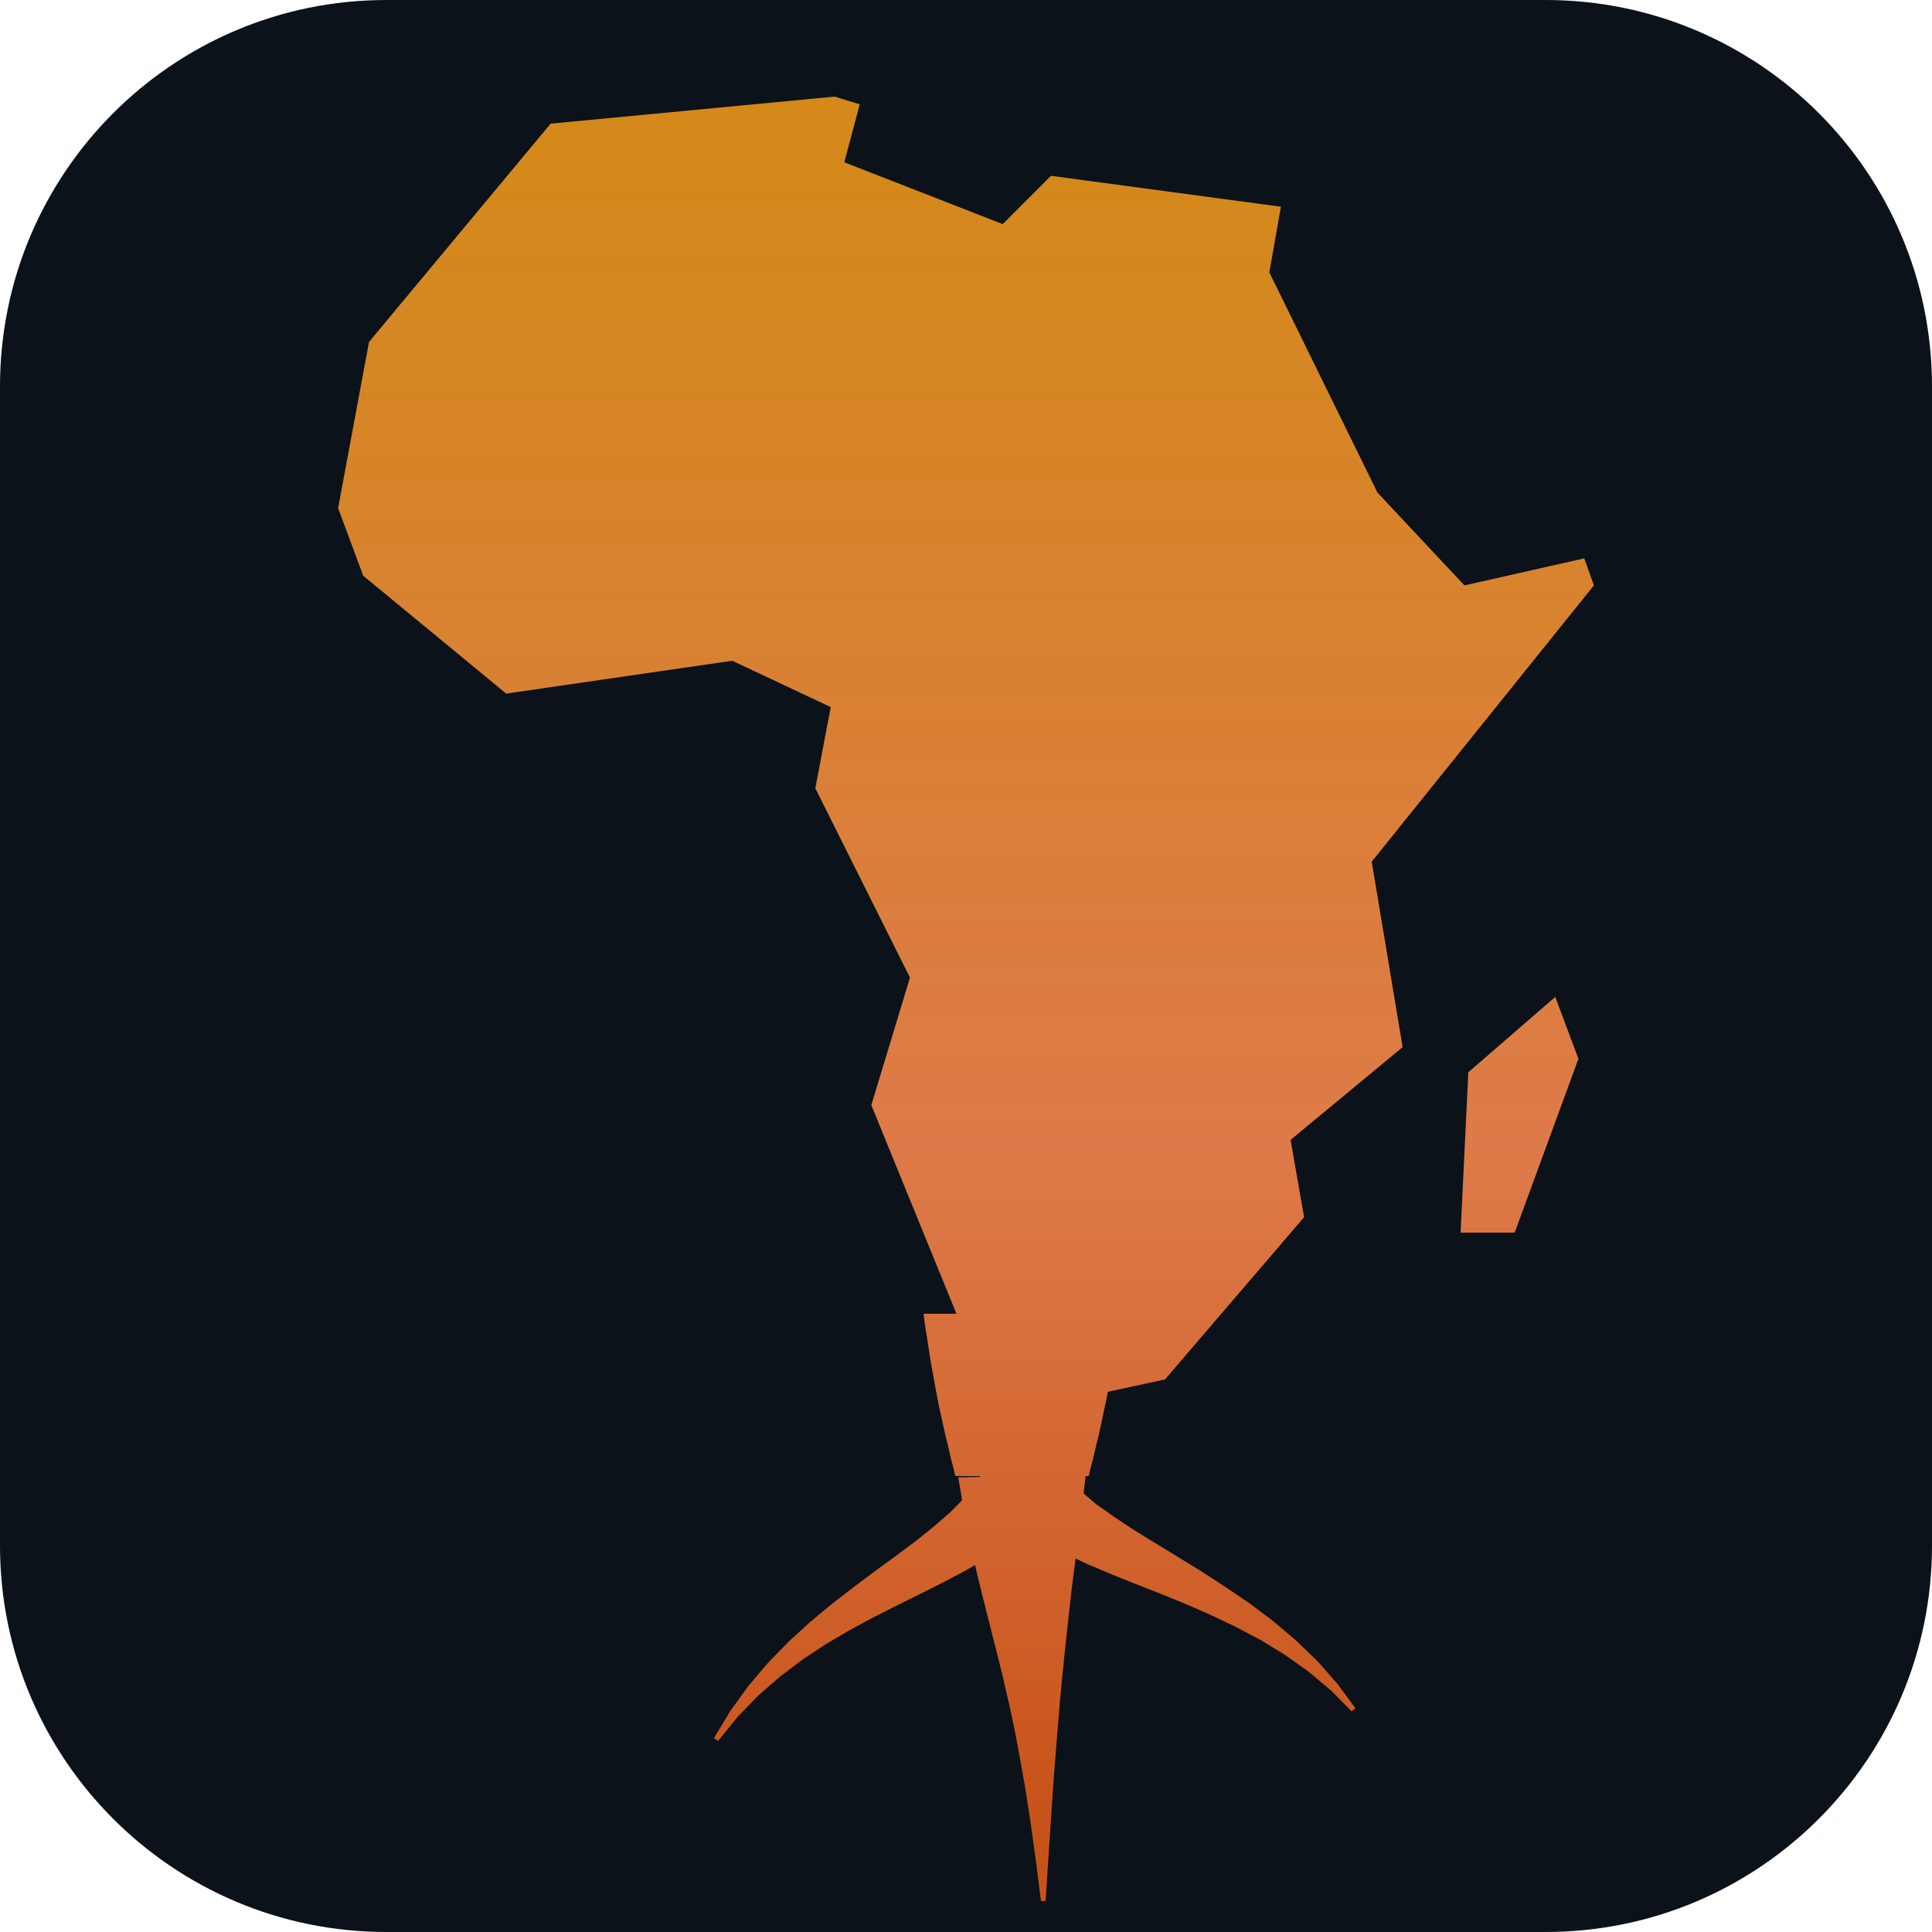
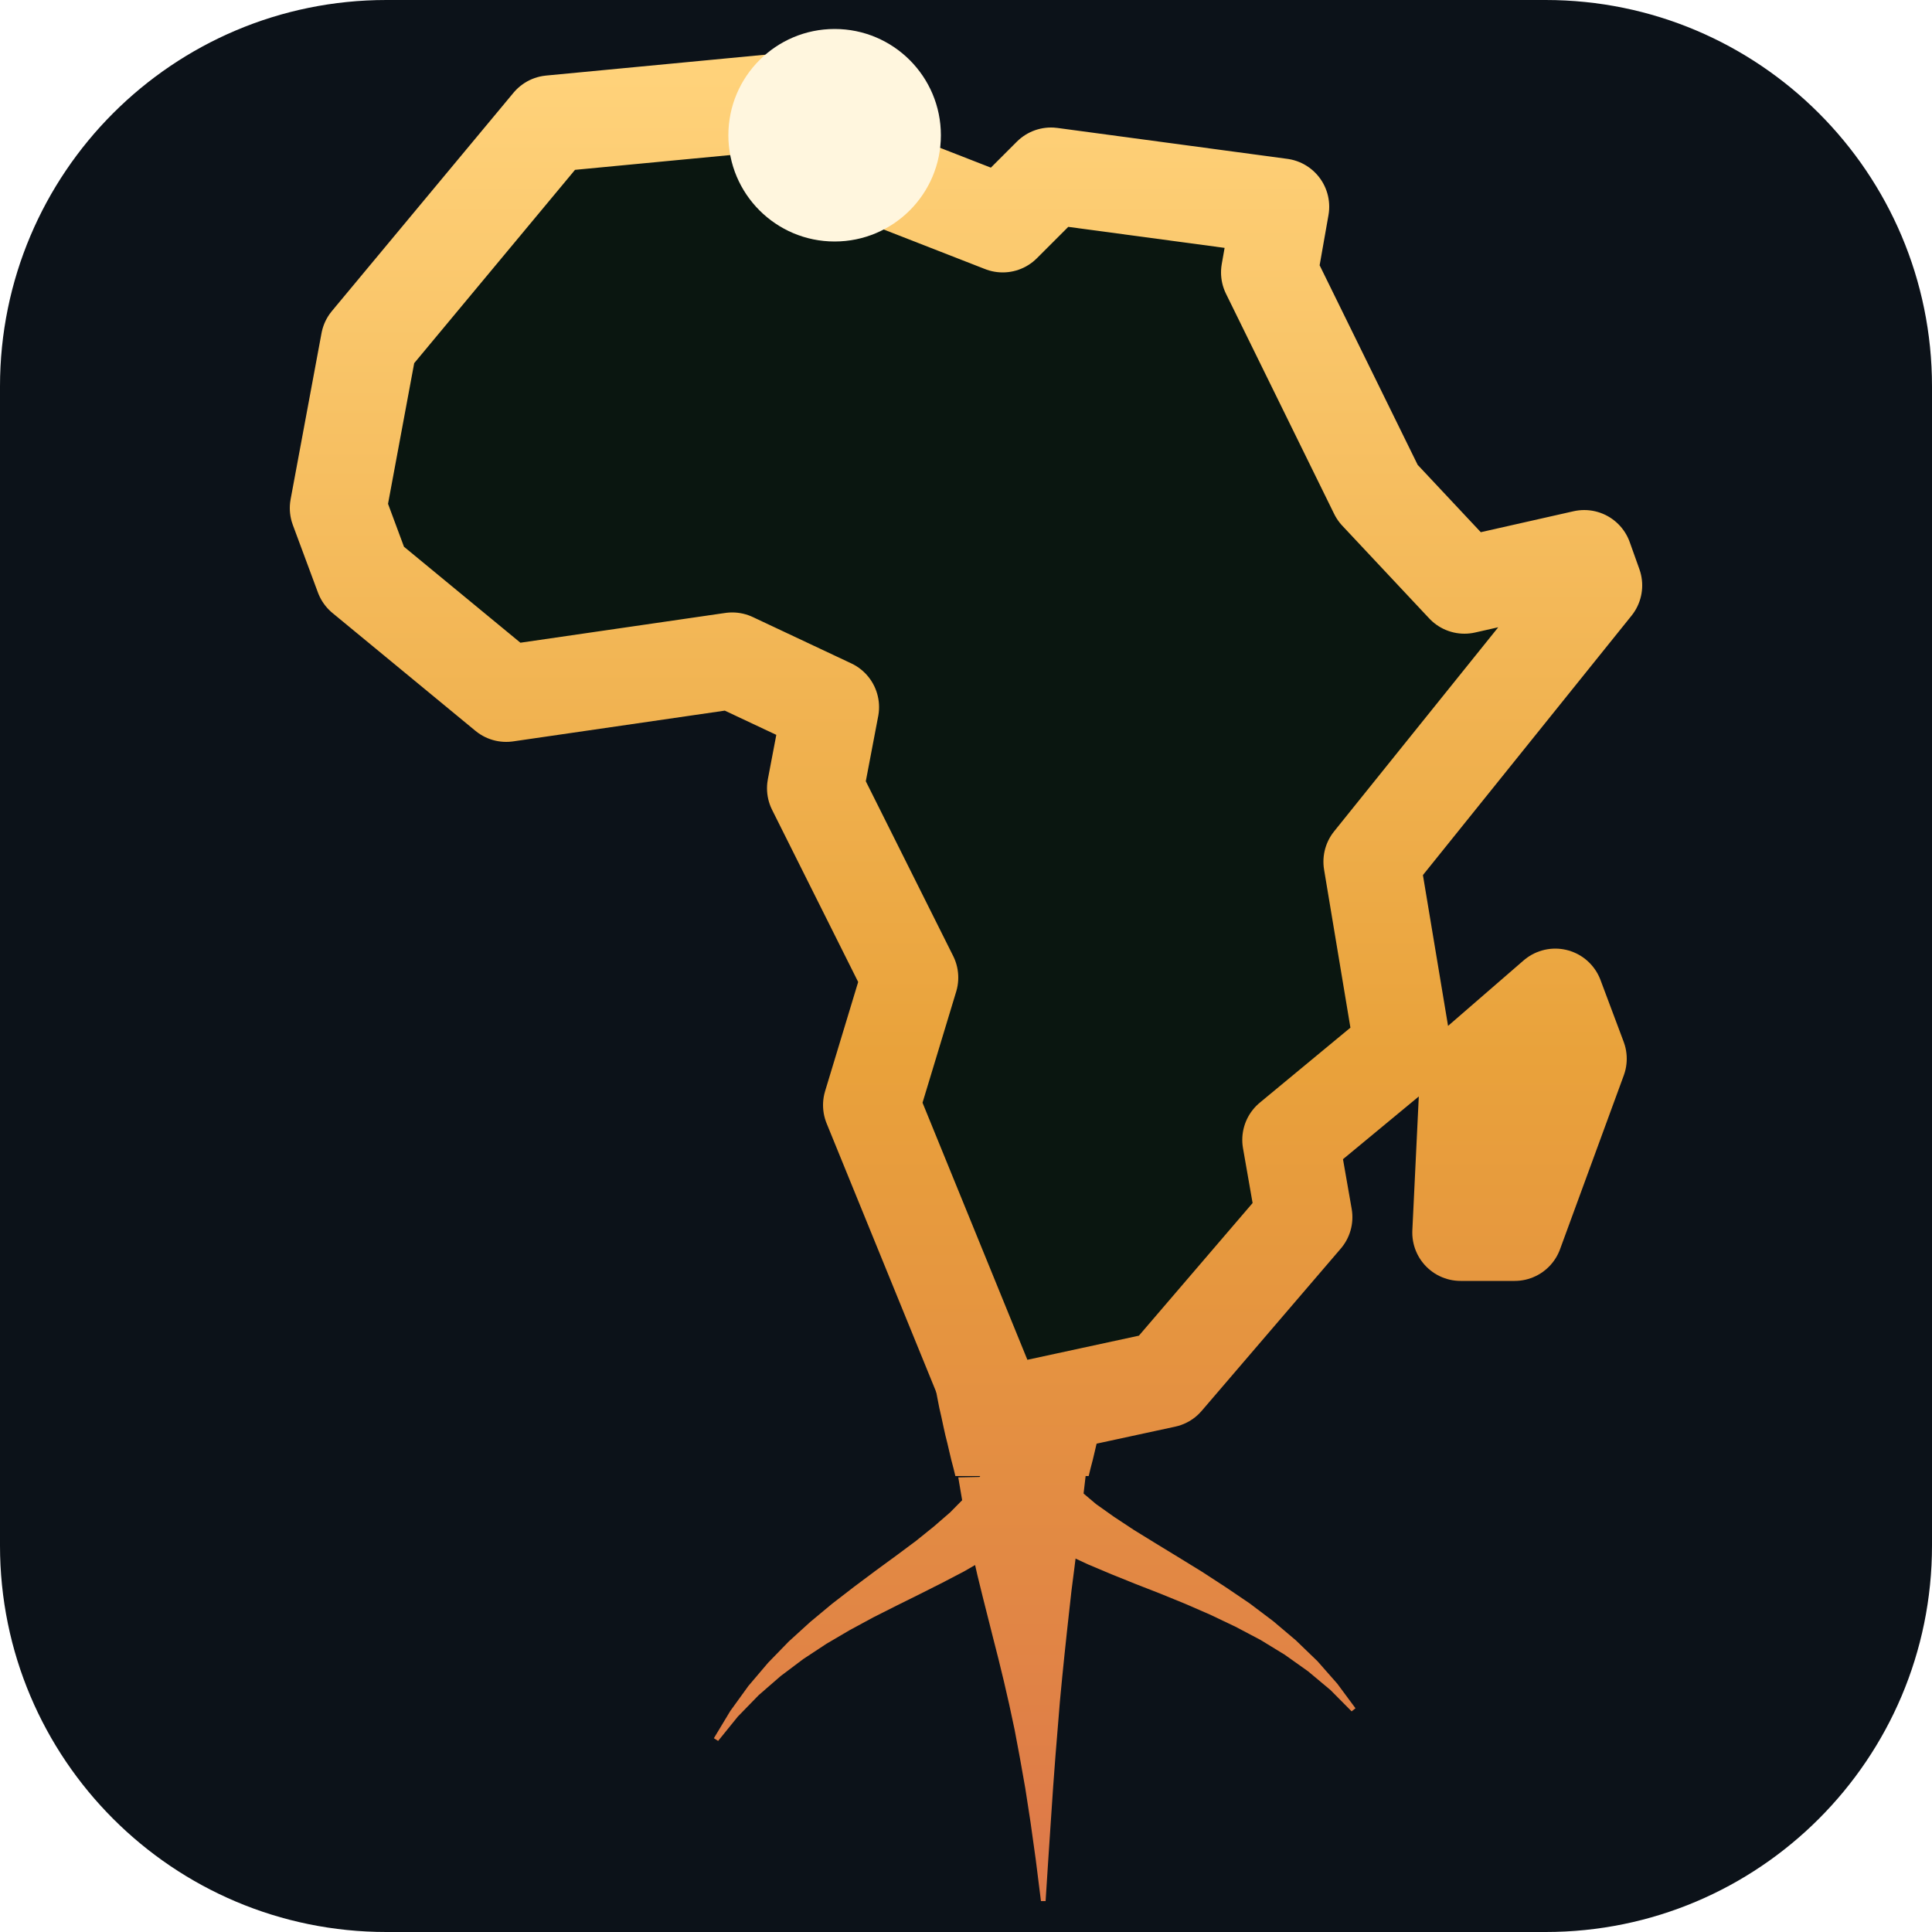
- <svg xmlns="http://www.w3.org/2000/svg" viewBox="0 0 100 100" role="img">
-   <rect width="100" height="100" rx="20" fill="#0C1219" />
+ <svg xmlns="http://www.w3.org/2000/svg" viewBox="0 0 100 100">
  <defs>
-     <linearGradient id="g" gradientUnits="userSpaceOnUse" x1="0" y1="8" x2="0" y2="94">
-       <stop offset="0" stop-color="#D4891A" />
-       <stop offset="0.6" stop-color="#DE7A49" />
-       <stop offset="1" stop-color="#C8531A" />
+     <linearGradient id="g" gradientUnits="userSpaceOnUse" x1="0" y1="4" x2="0" y2="96">
+       <stop offset="0" stop-color="#FFD27A" />
+       <stop offset=".55" stop-color="#E9A23B" />
+       <stop offset="1" stop-color="#DE7A49" />
    </linearGradient>
  </defs>
+   <rect width="100" height="100" rx="20" fill="#0C1219" />
  <g fill="url(#g)">
-     <path d="M17.5 26.3 19.1 17.7 28.5 6.4 43.2 5.0 44.5 5.4 43.7 8.4 51.9 11.6 54.4 9.1 66.3 10.7 65.7 14.1 71.3 25.5 75.8 30.3 82.0 28.9 82.5 30.3 71.0 44.6 72.6 54.2 66.8 59.0 67.5 63.0 60.3 71.4 52.9 73.0 51.3 72.4 45.1 57.2 47.1 50.6 42.2 40.8 43.0 36.6 37.9 34.2 26.2 35.9 18.8 29.8ZM75.6 63.8 76.0 55.5 80.5 51.6 81.7 54.8 78.4 63.8Z" />
    <path d="M47.80 68.00 47.90 68.73 48.01 69.42 48.11 70.07 48.21 70.69 48.32 71.28 48.42 71.84 48.52 72.37 48.62 72.88 48.73 73.36 48.83 73.83 48.93 74.28 49.04 74.72 49.14 75.15 49.24 75.57 49.35 75.99 49.45 76.40 56.35 76.40 56.45 75.99 56.56 75.57 56.66 75.15 56.76 74.72 56.87 74.28 56.97 73.83 57.07 73.36 57.17 72.88 57.28 72.37 57.38 71.84 57.48 71.28 57.59 70.69 57.69 70.07 57.79 69.42 57.90 68.73 58.00 68.00Z" />
    <path d="M49.60 76.47 49.84 77.88 50.08 79.18 50.33 80.39 50.59 81.53 50.86 82.63 51.13 83.70 51.40 84.77 51.68 85.87 51.96 87.02 52.24 88.24 52.52 89.55 52.79 90.99 53.07 92.57 53.34 94.32 53.61 96.25 53.88 98.40 54.12 98.40 54.26 96.23 54.39 94.28 54.51 92.50 54.63 90.89 54.75 89.42 54.86 88.07 54.98 86.81 55.10 85.63 55.22 84.50 55.34 83.41 55.46 82.33 55.60 81.24 55.74 80.12 55.88 78.94 56.04 77.69 56.20 76.33Z" />
    <path d="M51.13 75.52 50.87 76.17 50.46 76.86 49.89 77.56 49.18 78.28 48.35 79.00 47.42 79.75 46.40 80.51 45.32 81.30 44.21 82.13 43.07 83.01 41.94 83.95 40.83 84.96 39.76 86.06 38.74 87.26 37.80 88.56 36.95 89.97 37.17 90.11 38.19 88.85 39.27 87.74 40.41 86.75 41.58 85.87 42.78 85.08 43.99 84.37 45.21 83.71 46.42 83.10 47.61 82.51 48.78 81.92 49.91 81.33 51.00 80.70 52.04 80.02 53.01 79.24 53.90 78.34 54.67 77.28Z" />
    <path d="M51.21 77.43 52.06 78.39 53.01 79.18 54.05 79.85 55.15 80.43 56.31 80.97 57.52 81.48 58.76 81.98 60.04 82.48 61.34 83.01 62.65 83.58 63.95 84.20 65.24 84.88 66.50 85.65 67.71 86.51 68.87 87.48 69.96 88.58 70.16 88.42 69.22 87.15 68.19 85.98 67.07 84.90 65.90 83.91 64.68 82.99 63.44 82.15 62.21 81.35 60.99 80.60 59.81 79.88 58.69 79.19 57.66 78.51 56.73 77.85 55.95 77.19 55.32 76.55 54.86 75.93 54.59 75.37Z" />
  </g>
+   <path d="M17.5 26.3 19.1 17.7 28.5 6.4 43.2 5.0 44.5 5.4 43.7 8.4 51.9 11.6 54.4 9.1 66.3 10.7 65.7 14.1 71.3 25.5 75.8 30.3 82.0 28.9 82.5 30.3 71.0 44.6 72.6 54.2 66.8 59.0 67.5 63.0 60.3 71.4 52.9 73.0 51.3 72.4 45.1 57.2 47.1 50.6 42.2 40.8 43.0 36.6 37.9 34.2 26.2 35.9 18.8 29.8ZM75.6 63.8 76.0 55.5 80.5 51.6 81.7 54.8 78.4 63.8Z" fill="#0A1610" stroke="url(#g)" stroke-width="5" stroke-linejoin="round" />
+   <circle cx="43.2" cy="7.0" r="5.5" fill="#FFF6DE" />
</svg>
